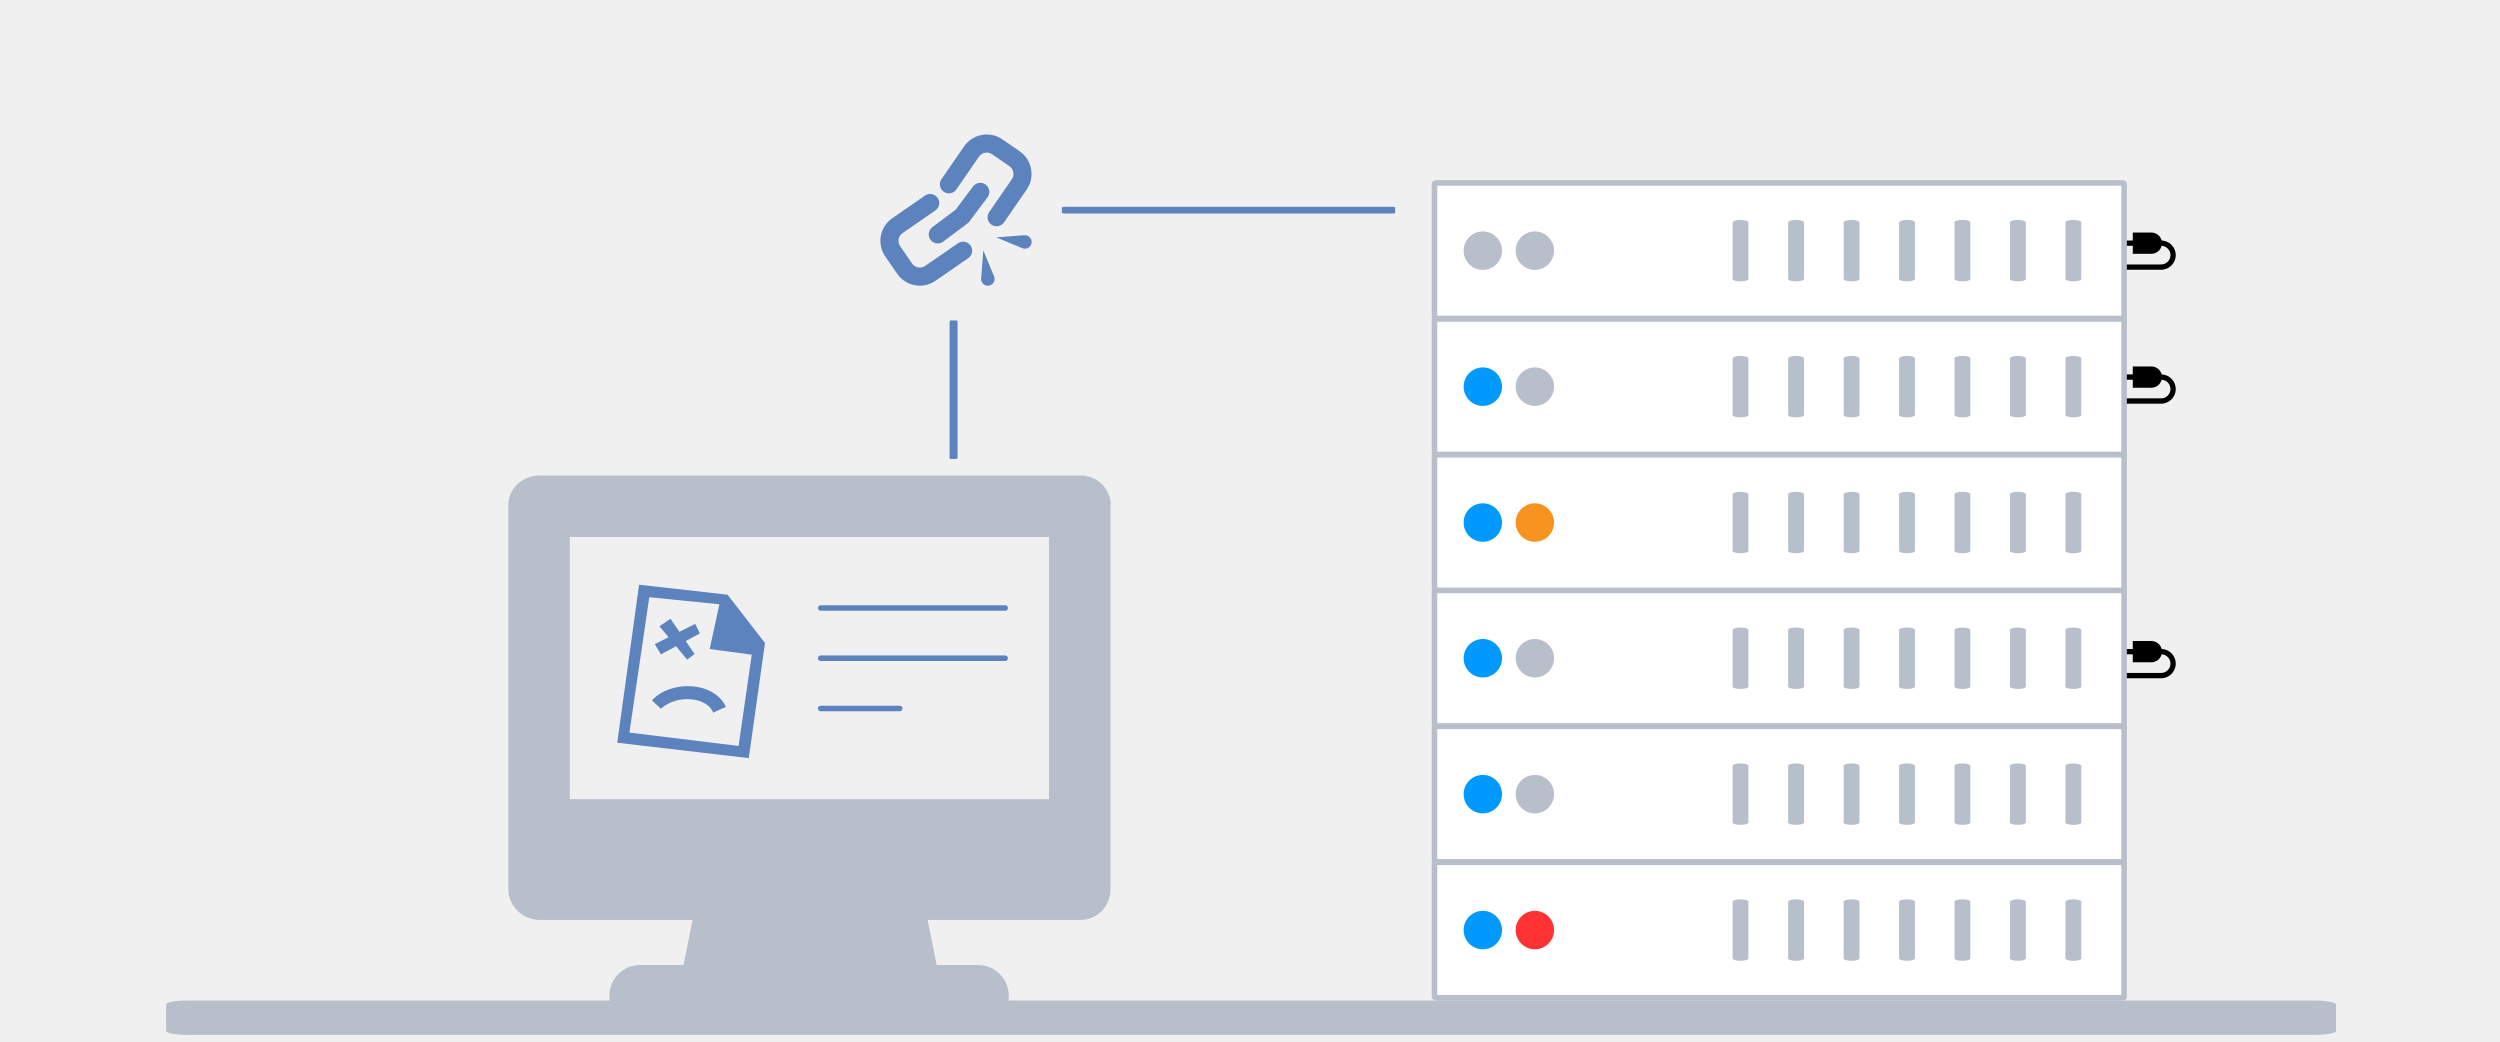
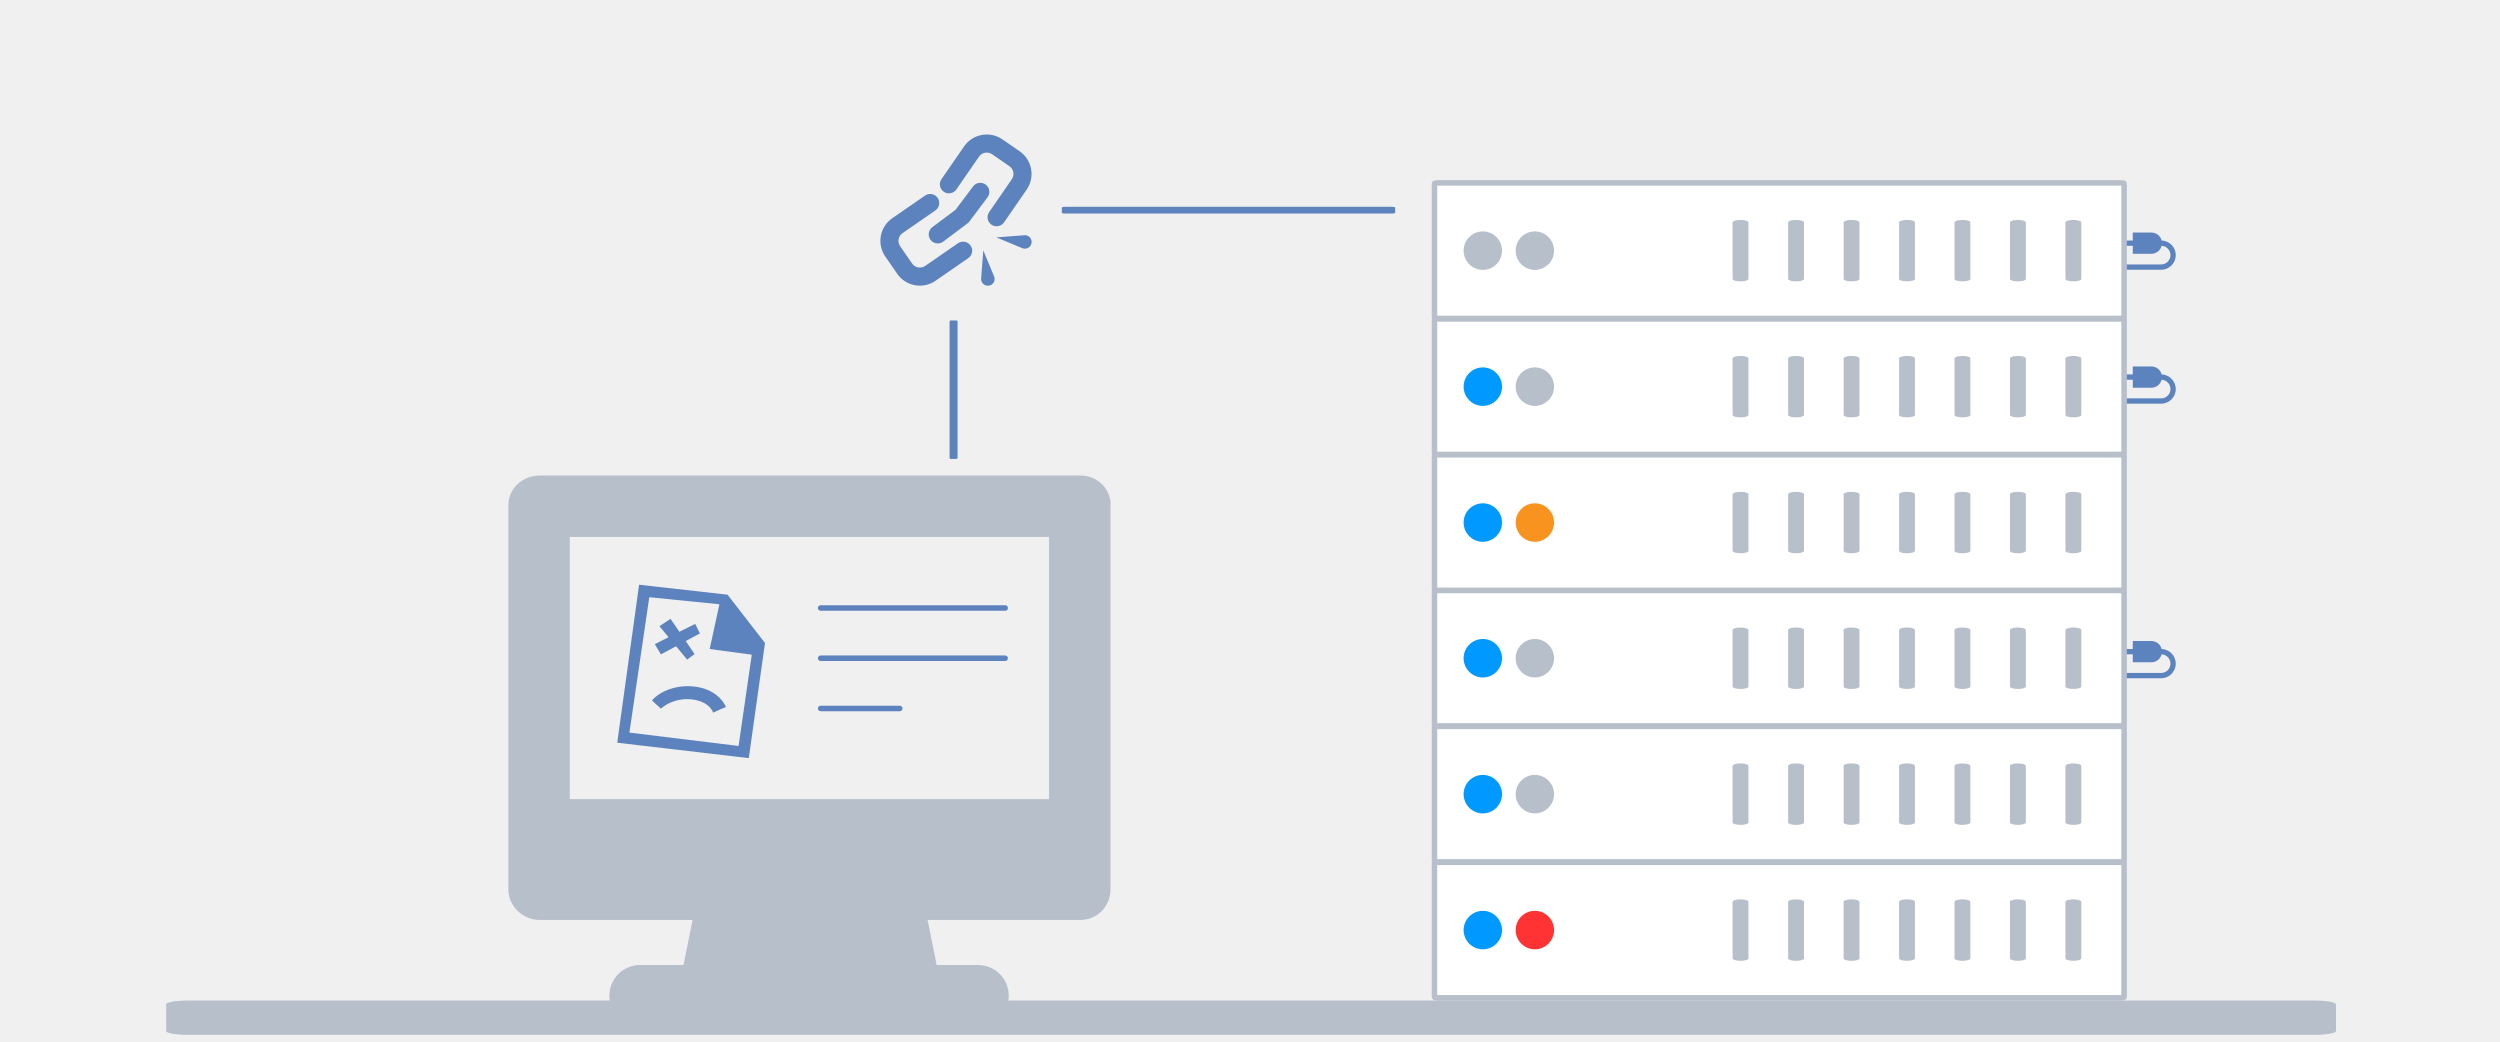
<svg xmlns="http://www.w3.org/2000/svg" width="600mm" height="250mm" version="1.1" viewBox="0 0 600 250" xml:space="preserve" id="svg342">
  <defs id="defs346" />
  <g transform="matrix(.63812 0 0 .63812 .65823 -125.01)" id="g340">
-     <g transform="translate(807.21 367.18)" id="g14">
-       <g transform="translate(0 -76.819)" id="g4">
-         <path transform="translate(-12.092 -12.002)" d="m16.86 8a4 4 0 0 0-3.86-3h-7v3h-4v2h4v3h7a4 4 0 0 0 3.85-3 3.504 3.504 0 0 1-0.35 7h-14.5v2h14.5a5.503 5.503 0 0 0 0.36-11z" stroke-linecap="round" vector-effect="non-scaling-stroke" id="path2" />
-       </g>
-       <g transform="translate(0 -26.449)" id="g8">
-         <path transform="translate(-12.092 -12.002)" d="m16.86 8a4 4 0 0 0-3.86-3h-7v3h-4v2h4v3h7a4 4 0 0 0 3.85-3 3.504 3.504 0 0 1-0.35 7h-14.5v2h14.5a5.503 5.503 0 0 0 0.36-11z" stroke-linecap="round" vector-effect="non-scaling-stroke" id="path6" />
-       </g>
-       <g transform="translate(0 76.819)" id="g12">
-         <path transform="translate(-12.092 -12.002)" d="m16.86 8a4 4 0 0 0-3.86-3h-7v3h-4v2h4v3h7a4 4 0 0 0 3.85-3 3.504 3.504 0 0 1-0.35 7h-14.5v2h14.5a5.503 5.503 0 0 0 0.36-11z" stroke-linecap="round" vector-effect="non-scaling-stroke" id="path10" />
+     <g transform="translate(807.21 367.18)" id="g14" style="fill:#5c83be;fill-opacity:1">
+       <g transform="translate(0 -76.819)" id="g4" style="fill:#5c83be;fill-opacity:1">
+         <path transform="translate(-12.092 -12.002)" d="m16.86 8a4 4 0 0 0-3.86-3h-7v3h-4v2h4v3h7a4 4 0 0 0 3.85-3 3.504 3.504 0 0 1-0.35 7h-14.5v2h14.5a5.503 5.503 0 0 0 0.36-11z" stroke-linecap="round" vector-effect="non-scaling-stroke" id="path2" style="fill:#5c83be;fill-opacity:1" />
+       </g>
+       <g transform="translate(0 -26.449)" id="g8" style="fill:#5c83be;fill-opacity:1">
+         <path transform="translate(-12.092 -12.002)" d="m16.86 8a4 4 0 0 0-3.86-3h-7v3h-4v2h4v3h7a4 4 0 0 0 3.85-3 3.504 3.504 0 0 1-0.35 7h-14.5v2h14.5a5.503 5.503 0 0 0 0.36-11z" stroke-linecap="round" vector-effect="non-scaling-stroke" id="path6" style="fill:#5c83be;fill-opacity:1" />
+       </g>
+       <g transform="translate(0 76.819)" id="g12" style="fill:#5c83be;fill-opacity:1">
+         <path transform="translate(-12.092 -12.002)" d="m16.86 8a4 4 0 0 0-3.86-3h-7v3h-4v2h4v3h7a4 4 0 0 0 3.85-3 3.504 3.504 0 0 1-0.35 7h-14.5v2h14.5a5.503 5.503 0 0 0 0.36-11z" stroke-linecap="round" vector-effect="non-scaling-stroke" id="path10" style="fill:#5c83be;fill-opacity:1" />
      </g>
    </g>
    <g transform="matrix(.7703 0 0 .7703 303.43 478.35)" id="g18">
      <path transform="translate(-147.05 -147.05)" d="m294.09 25.772c-0.766-7.566-6.988-13.222-14.756-13.222h-264c-8.284 0-15.333 6.216-15.333 14.5v158.33 6e-3 29.161c0 8.284 7.049 15 15.333 15h74.618l-4.416 22h-21.202c-8.284 0-15 6.716-15 15s6.716 15 15 15h132.5c5e-3 -1e-3 0.013-1e-3 0.02 0h32.48c8.284 0 15-6.716 15-15s-6.716-15-15-15h-20.203l-4.416-22h74.618c8.284 0 14.667-6.716 14.667-15v-187.5c1e-3 -0.518 0.141-0.777 0.09-1.278zm-30.089 16.778v128h-234v-128z" fill="#b7bfcb" stroke-linecap="round" vector-effect="non-scaling-stroke" id="path16" />
    </g>
    <g transform="matrix(1.0612 0 0 1.0612 668.18 443.47)" id="g64">
      <g transform="matrix(1.5975 0 0 .314 -1e-4 0)" id="g22">
        <path transform="translate(-79 -79)" d="m154.68 2.501h0.026l0.027-5.5e-4c0.412-0.009 0.753 0.319 0.762 0.73v2.9e-4 0.032l-1e-3 0.026v151.4c0 0.449-0.364 0.814-0.814 0.814h-151.37c-0.45 0-0.814-0.365-0.814-0.814v-151.37c0-0.45 0.365-0.814 0.814-0.814z" fill="#fff" stroke="#b7bfcb" stroke-width="5" vector-effect="non-scaling-stroke" id="path20" />
      </g>
      <g transform="translate(45.231)" id="g52">
        <g transform="matrix(0 .8377 -2.8084 0 58.988 -2e-4)" id="g26">
          <path transform="translate(-16,-9)" d="m28 10h-24a1 1 0 0 1 0-2h24a1 1 0 0 1 0 2z" fill="#b7bfcb" stroke-linecap="round" id="path24" />
        </g>
        <g transform="matrix(0 .8377 -2.8084 0 39.329 -2e-4)" id="g30">
          <path transform="translate(-16,-16)" d="m28 17h-24a1 1 0 0 1 0-2h24a1 1 0 0 1 0 2z" fill="#b7bfcb" stroke-linecap="round" id="path28" />
        </g>
        <g transform="matrix(0 .8377 -2.8084 0 19.67 -2e-4)" id="g34">
          <path transform="translate(-16,-23)" d="m28 24h-24a1 1 0 0 1 0-2h24a1 1 0 0 1 0 2z" fill="#b7bfcb" stroke-linecap="round" id="path32" />
        </g>
        <g transform="matrix(0 .8377 -2.8084 0 .0257 -2e-4)" id="g38">
          <path transform="translate(-16,-9)" d="m28 10h-24a1 1 0 0 1 0-2h24a1 1 0 0 1 0 2z" fill="#b7bfcb" stroke-linecap="round" id="path36" />
        </g>
        <g transform="matrix(0 .8377 -2.8084 0 -19.633 -2e-4)" id="g42">
          <path transform="translate(-16,-16)" d="m28 17h-24a1 1 0 0 1 0-2h24a1 1 0 0 1 0 2z" fill="#b7bfcb" stroke-linecap="round" id="path40" />
        </g>
        <g transform="matrix(0 .8377 -2.8084 0 -39.292 -2e-4)" id="g46">
          <path transform="translate(-16,-23)" d="m28 24h-24a1 1 0 0 1 0-2h24a1 1 0 0 1 0 2z" fill="#b7bfcb" stroke-linecap="round" id="path44" />
        </g>
        <g transform="matrix(0 .8377 -2.8084 0 -58.988 -2e-4)" id="g50">
          <path transform="translate(-16,-16)" d="m28 17h-24a1 1 0 0 1 0-2h24a1 1 0 0 1 0 2z" fill="#b7bfcb" stroke-linecap="round" id="path48" />
        </g>
      </g>
      <g transform="translate(-95.861 -.0021)" id="g62">
        <g transform="matrix(.1467 0 0 .0869 -9.2218 9e-4)" id="g56">
          <path transform="translate(-78.5 -78.5)" d="m78.5 0c-25.558 0-46.383 35.227-46.383 78.5 0 43.273 20.825 78.5 46.383 78.5 25.558 0 46.383-35.227 46.383-78.5 0-43.273-20.825-78.5-46.383-78.5z" fill="#09f" stroke-linecap="round" vector-effect="non-scaling-stroke" id="path54" />
        </g>
        <g transform="matrix(.1467 0 0 .0869 9.2217 -.001)" id="g60">
          <path transform="translate(-78.5 -78.5)" d="m78.5 0c-25.558 0-46.383 35.227-46.383 78.5 0 43.273 20.825 78.5 46.383 78.5 25.558 0 46.383-35.227 46.383-78.5 0-43.273-20.825-78.5-46.383-78.5z" fill="#b7bfcb" stroke-linecap="round" vector-effect="non-scaling-stroke" id="path58" />
        </g>
      </g>
    </g>
    <g transform="matrix(1.0612 0 0 1.0612 668.18 494.59)" id="g110">
      <g transform="matrix(1.5975 0 0 .314 -1e-4 0)" id="g68">
        <path transform="translate(-79 -79)" d="m154.68 2.501h0.026l0.027-5.5e-4c0.412-0.009 0.753 0.319 0.762 0.73v2.9e-4 0.032l-1e-3 0.026v151.4c0 0.449-0.364 0.814-0.814 0.814h-151.37c-0.45 0-0.814-0.365-0.814-0.814v-151.37c0-0.45 0.365-0.814 0.814-0.814z" fill="#fff" stroke="#b7bfcb" stroke-width="5" vector-effect="non-scaling-stroke" id="path66" />
      </g>
      <g transform="translate(45.231)" id="g98">
        <g transform="matrix(0 .8377 -2.8084 0 58.988 -2e-4)" id="g72">
          <path transform="translate(-16,-9)" d="m28 10h-24a1 1 0 0 1 0-2h24a1 1 0 0 1 0 2z" fill="#b7bfcb" stroke-linecap="round" id="path70" />
        </g>
        <g transform="matrix(0 .8377 -2.8084 0 39.329 -2e-4)" id="g76">
          <path transform="translate(-16,-16)" d="m28 17h-24a1 1 0 0 1 0-2h24a1 1 0 0 1 0 2z" fill="#b7bfcb" stroke-linecap="round" id="path74" />
        </g>
        <g transform="matrix(0 .8377 -2.8084 0 19.67 -2e-4)" id="g80">
          <path transform="translate(-16,-23)" d="m28 24h-24a1 1 0 0 1 0-2h24a1 1 0 0 1 0 2z" fill="#b7bfcb" stroke-linecap="round" id="path78" />
        </g>
        <g transform="matrix(0 .8377 -2.8084 0 .0257 -2e-4)" id="g84">
          <path transform="translate(-16,-9)" d="m28 10h-24a1 1 0 0 1 0-2h24a1 1 0 0 1 0 2z" fill="#b7bfcb" stroke-linecap="round" id="path82" />
        </g>
        <g transform="matrix(0 .8377 -2.8084 0 -19.633 -2e-4)" id="g88">
          <path transform="translate(-16,-16)" d="m28 17h-24a1 1 0 0 1 0-2h24a1 1 0 0 1 0 2z" fill="#b7bfcb" stroke-linecap="round" id="path86" />
        </g>
        <g transform="matrix(0 .8377 -2.8084 0 -39.292 -2e-4)" id="g92">
          <path transform="translate(-16,-23)" d="m28 24h-24a1 1 0 0 1 0-2h24a1 1 0 0 1 0 2z" fill="#b7bfcb" stroke-linecap="round" id="path90" />
        </g>
        <g transform="matrix(0 .8377 -2.8084 0 -58.988 -2e-4)" id="g96">
          <path transform="translate(-16,-16)" d="m28 17h-24a1 1 0 0 1 0-2h24a1 1 0 0 1 0 2z" fill="#b7bfcb" stroke-linecap="round" id="path94" />
        </g>
      </g>
      <g transform="translate(-95.861 -.0021)" id="g108">
        <g transform="matrix(.1467 0 0 .0869 -9.2218 9e-4)" id="g102">
          <path transform="translate(-78.5 -78.5)" d="m78.5 0c-25.558 0-46.383 35.227-46.383 78.5 0 43.273 20.825 78.5 46.383 78.5 25.558 0 46.383-35.227 46.383-78.5 0-43.273-20.825-78.5-46.383-78.5z" fill="#09f" stroke-linecap="round" vector-effect="non-scaling-stroke" id="path100" />
        </g>
        <g transform="matrix(.1467 0 0 .0869 9.2217 -.001)" id="g106">
          <path transform="translate(-78.5 -78.5)" d="m78.5 0c-25.558 0-46.383 35.227-46.383 78.5 0 43.273 20.825 78.5 46.383 78.5 25.558 0 46.383-35.227 46.383-78.5 0-43.273-20.825-78.5-46.383-78.5z" fill="#b7bfcb" stroke-linecap="round" vector-effect="non-scaling-stroke" id="path104" />
        </g>
      </g>
    </g>
    <g transform="matrix(.1567 0 0 .0353 461.01 274.95)" id="g114" style="fill:#5c83be;fill-opacity:1">
      <path transform="translate(-512,-512)" d="m904 476h-784c-4.4 0-8 3.6-8 8v56c0 4.4 3.6 8 8 8h784c4.4 0 8-3.6 8-8v-56c0-4.4-3.6-8-8-8z" stroke-linecap="round" vector-effect="non-scaling-stroke" id="path112" style="fill:#5c83be;fill-opacity:1" />
    </g>
    <g transform="matrix(4.9564 0 0 4.7241 342.32 443.47)" id="g118">
      <path transform="translate(-12,-12)" d="m5 8h14m-14 4h14m-14 4h6" fill="none" stroke="#5c83be" stroke-linecap="round" stroke-linejoin="round" stroke-width="5" vector-effect="non-scaling-stroke" id="path116" />
    </g>
    <g transform="matrix(0 .0651 -.0417 0 357.61 342.46)" id="g122" style="fill:#5c83be;fill-opacity:1">
      <path transform="translate(-512,-512)" d="m904 476h-784c-4.4 0-8 3.6-8 8v56c0 4.4 3.6 8 8 8h784c4.4 0 8-3.6 8-8v-56c0-4.4-3.6-8-8-8z" stroke-linecap="round" vector-effect="non-scaling-stroke" id="path120" style="fill:#5c83be;fill-opacity:1" />
    </g>
    <g transform="matrix(1.0201 0 0 .1794 469.51 578.67)" id="g126">
      <path transform="translate(-512,-512)" d="m904 476h-784c-4.4 0-8 3.6-8 8v56c0 4.4 3.6 8 8 8h784c4.4 0 8-3.6 8-8v-56c0-4.4-3.6-8-8-8z" fill="#b7bfcb" stroke-linecap="round" vector-effect="non-scaling-stroke" id="path124" />
    </g>
    <g transform="matrix(1.0612 0 0 1.0612 668.18 341.33)" id="g172">
      <g transform="matrix(1.5975 0 0 .314 -1e-4 0)" id="g130">
        <path transform="translate(-79 -79)" d="m154.68 2.501h0.026l0.027-5.5e-4c0.412-0.009 0.753 0.319 0.762 0.73v2.9e-4 0.032l-1e-3 0.026v151.4c0 0.449-0.364 0.814-0.814 0.814h-151.37c-0.45 0-0.814-0.365-0.814-0.814v-151.37c0-0.45 0.365-0.814 0.814-0.814z" fill="#fff" stroke="#b7bfcb" stroke-width="5" vector-effect="non-scaling-stroke" id="path128" />
      </g>
      <g transform="translate(45.231)" id="g160">
        <g transform="matrix(0 .8377 -2.8084 0 58.988 -2e-4)" id="g134">
          <path transform="translate(-16,-9)" d="m28 10h-24a1 1 0 0 1 0-2h24a1 1 0 0 1 0 2z" fill="#b7bfcb" stroke-linecap="round" id="path132" />
        </g>
        <g transform="matrix(0 .8377 -2.8084 0 39.329 -2e-4)" id="g138">
          <path transform="translate(-16,-16)" d="m28 17h-24a1 1 0 0 1 0-2h24a1 1 0 0 1 0 2z" fill="#b7bfcb" stroke-linecap="round" id="path136" />
        </g>
        <g transform="matrix(0 .8377 -2.8084 0 19.67 -2e-4)" id="g142">
          <path transform="translate(-16,-23)" d="m28 24h-24a1 1 0 0 1 0-2h24a1 1 0 0 1 0 2z" fill="#b7bfcb" stroke-linecap="round" id="path140" />
        </g>
        <g transform="matrix(0 .8377 -2.8084 0 .0257 -2e-4)" id="g146">
          <path transform="translate(-16,-9)" d="m28 10h-24a1 1 0 0 1 0-2h24a1 1 0 0 1 0 2z" fill="#b7bfcb" stroke-linecap="round" id="path144" />
        </g>
        <g transform="matrix(0 .8377 -2.8084 0 -19.633 -2e-4)" id="g150">
          <path transform="translate(-16,-16)" d="m28 17h-24a1 1 0 0 1 0-2h24a1 1 0 0 1 0 2z" fill="#b7bfcb" stroke-linecap="round" id="path148" />
        </g>
        <g transform="matrix(0 .8377 -2.8084 0 -39.292 -2e-4)" id="g154">
          <path transform="translate(-16,-23)" d="m28 24h-24a1 1 0 0 1 0-2h24a1 1 0 0 1 0 2z" fill="#b7bfcb" stroke-linecap="round" id="path152" />
        </g>
        <g transform="matrix(0 .8377 -2.8084 0 -58.988 -2e-4)" id="g158">
          <path transform="translate(-16,-16)" d="m28 17h-24a1 1 0 0 1 0-2h24a1 1 0 0 1 0 2z" fill="#b7bfcb" stroke-linecap="round" id="path156" />
        </g>
      </g>
      <g transform="translate(-95.861 -.0021)" id="g170">
        <g transform="matrix(.1467 0 0 .0869 -9.2218 9e-4)" id="g164">
          <path transform="translate(-78.5 -78.5)" d="m78.5 0c-25.558 0-46.383 35.227-46.383 78.5 0 43.273 20.825 78.5 46.383 78.5 25.558 0 46.383-35.227 46.383-78.5 0-43.273-20.825-78.5-46.383-78.5z" fill="#09f" stroke-linecap="round" vector-effect="non-scaling-stroke" id="path162" />
        </g>
        <g transform="matrix(.1467 0 0 .0869 9.2217 -.001)" id="g168">
          <path transform="translate(-78.5 -78.5)" d="m78.5 0c-25.558 0-46.383 35.227-46.383 78.5 0 43.273 20.825 78.5 46.383 78.5 25.558 0 46.383-35.227 46.383-78.5 0-43.273-20.825-78.5-46.383-78.5z" fill="#b7bfcb" stroke-linecap="round" vector-effect="non-scaling-stroke" id="path166" />
        </g>
      </g>
    </g>
    <g transform="translate(668.18 392.44)" id="g218">
      <g transform="matrix(1.6953 0 0 .3332 .0025 -.0013)" id="g176">
        <path transform="translate(-79 -79)" d="m154.68 2.501h0.026l0.027-5.5e-4c0.412-0.009 0.753 0.319 0.762 0.73v2.9e-4 0.032l-1e-3 0.026v151.4c0 0.449-0.364 0.814-0.814 0.814h-151.37c-0.45 0-0.814-0.365-0.814-0.814v-151.37c0-0.45 0.365-0.814 0.814-0.814z" fill="#fff" stroke="#b7bfcb" stroke-width="5" vector-effect="non-scaling-stroke" id="path174" />
      </g>
      <g transform="matrix(1.0612 0 0 1.0612 47.999 0)" id="g206">
        <g transform="matrix(0 .8377 -2.8084 0 58.988 -2e-4)" id="g180">
          <path transform="translate(-16,-9)" d="m28 10h-24a1 1 0 0 1 0-2h24a1 1 0 0 1 0 2z" fill="#b7bfcb" stroke-linecap="round" id="path178" />
        </g>
        <g transform="matrix(0 .8377 -2.8084 0 39.329 -2e-4)" id="g184">
          <path transform="translate(-16,-16)" d="m28 17h-24a1 1 0 0 1 0-2h24a1 1 0 0 1 0 2z" fill="#b7bfcb" stroke-linecap="round" id="path182" />
        </g>
        <g transform="matrix(0 .8377 -2.8084 0 19.67 -2e-4)" id="g188">
          <path transform="translate(-16,-23)" d="m28 24h-24a1 1 0 0 1 0-2h24a1 1 0 0 1 0 2z" fill="#b7bfcb" stroke-linecap="round" id="path186" />
        </g>
        <g transform="matrix(0 .8377 -2.8084 0 .0257 -2e-4)" id="g192">
          <path transform="translate(-16,-9)" d="m28 10h-24a1 1 0 0 1 0-2h24a1 1 0 0 1 0 2z" fill="#b7bfcb" stroke-linecap="round" id="path190" />
        </g>
        <g transform="matrix(0 .8377 -2.8084 0 -19.633 -2e-4)" id="g196">
          <path transform="translate(-16,-16)" d="m28 17h-24a1 1 0 0 1 0-2h24a1 1 0 0 1 0 2z" fill="#b7bfcb" stroke-linecap="round" id="path194" />
        </g>
        <g transform="matrix(0 .8377 -2.8084 0 -39.292 -2e-4)" id="g200">
          <path transform="translate(-16,-23)" d="m28 24h-24a1 1 0 0 1 0-2h24a1 1 0 0 1 0 2z" fill="#b7bfcb" stroke-linecap="round" id="path198" />
        </g>
        <g transform="matrix(0 .8377 -2.8084 0 -58.988 -2e-4)" id="g204">
          <path transform="translate(-16,-16)" d="m28 17h-24a1 1 0 0 1 0-2h24a1 1 0 0 1 0 2z" fill="#b7bfcb" stroke-linecap="round" id="path202" />
        </g>
      </g>
      <g transform="translate(-101.73 -.0023)" id="g216">
        <g transform="matrix(.1557 0 0 .0922 -9.7851 -4e-4)" id="g210">
          <path transform="translate(-78.5 -78.5)" d="m78.5 0c-25.558 0-46.383 35.227-46.383 78.5 0 43.273 20.825 78.5 46.383 78.5 25.558 0 46.383-35.227 46.383-78.5 0-43.273-20.825-78.5-46.383-78.5z" fill="#09f" stroke-linecap="round" vector-effect="non-scaling-stroke" id="path208" />
        </g>
        <g transform="matrix(.1557 0 0 .0922 9.7872 -.0024)" id="g214">
          <path transform="translate(-78.5 -78.5)" d="m78.5 0c-25.558 0-46.383 35.227-46.383 78.5 0 43.273 20.825 78.5 46.383 78.5 25.558 0 46.383-35.227 46.383-78.5 0-43.273-20.825-78.5-46.383-78.5z" fill="#f7931e" stroke-linecap="round" vector-effect="non-scaling-stroke" id="path212" />
        </g>
      </g>
    </g>
    <g transform="translate(668.18 545.71)" id="g264">
      <g transform="scale(1.6953 .3332)" id="g222">
        <path transform="translate(-79 -79)" d="m154.68 2.501h0.026l0.027-5.5e-4c0.412-0.009 0.753 0.319 0.762 0.73v2.9e-4 0.032l-1e-3 0.026v151.4c0 0.449-0.364 0.814-0.814 0.814h-151.37c-0.45 0-0.814-0.365-0.814-0.814v-151.37c0-0.45 0.365-0.814 0.814-0.814z" fill="#fff" stroke="#b7bfcb" stroke-width="5" vector-effect="non-scaling-stroke" id="path220" />
      </g>
      <g transform="translate(-101.73 -.001)" id="g232">
        <g transform="matrix(.1557 0 0 .0922 -9.7851 -4e-4)" id="g226">
          <path transform="translate(-78.5 -78.5)" d="m78.5 0c-25.558 0-46.383 35.227-46.383 78.5 0 43.273 20.825 78.5 46.383 78.5 25.558 0 46.383-35.227 46.383-78.5 0-43.273-20.825-78.5-46.383-78.5z" fill="#09f" stroke-linecap="round" vector-effect="non-scaling-stroke" id="path224" />
        </g>
        <g transform="matrix(.1557 0 0 .0922 9.7872 -.0024)" id="g230">
          <path transform="translate(-78.5 -78.5)" d="m78.5 0c-25.558 0-46.383 35.227-46.383 78.5 0 43.273 20.825 78.5 46.383 78.5 25.558 0 46.383-35.227 46.383-78.5 0-43.273-20.825-78.5-46.383-78.5z" fill="#f33" stroke-linecap="round" vector-effect="non-scaling-stroke" id="path228" />
        </g>
      </g>
      <g transform="matrix(1.0612 0 0 1.0612 47.996 .0013)" id="g262">
        <g transform="matrix(0 .8377 -2.8084 0 58.988 -2e-4)" id="g236">
          <path transform="translate(-16,-9)" d="m28 10h-24a1 1 0 0 1 0-2h24a1 1 0 0 1 0 2z" fill="#b7bfcb" stroke-linecap="round" id="path234" />
        </g>
        <g transform="matrix(0 .8377 -2.8084 0 39.329 -2e-4)" id="g240">
          <path transform="translate(-16,-16)" d="m28 17h-24a1 1 0 0 1 0-2h24a1 1 0 0 1 0 2z" fill="#b7bfcb" stroke-linecap="round" id="path238" />
        </g>
        <g transform="matrix(0 .8377 -2.8084 0 19.67 -2e-4)" id="g244">
          <path transform="translate(-16,-23)" d="m28 24h-24a1 1 0 0 1 0-2h24a1 1 0 0 1 0 2z" fill="#b7bfcb" stroke-linecap="round" id="path242" />
        </g>
        <g transform="matrix(0 .8377 -2.8084 0 .0257 -2e-4)" id="g248">
          <path transform="translate(-16,-9)" d="m28 10h-24a1 1 0 0 1 0-2h24a1 1 0 0 1 0 2z" fill="#b7bfcb" stroke-linecap="round" id="path246" />
        </g>
        <g transform="matrix(0 .8377 -2.8084 0 -19.633 -2e-4)" id="g252">
          <path transform="translate(-16,-16)" d="m28 17h-24a1 1 0 0 1 0-2h24a1 1 0 0 1 0 2z" fill="#b7bfcb" stroke-linecap="round" id="path250" />
        </g>
        <g transform="matrix(0 .8377 -2.8084 0 -39.292 -2e-4)" id="g256">
          <path transform="translate(-16,-23)" d="m28 24h-24a1 1 0 0 1 0-2h24a1 1 0 0 1 0 2z" fill="#b7bfcb" stroke-linecap="round" id="path254" />
        </g>
        <g transform="matrix(0 .8377 -2.8084 0 -58.988 -2e-4)" id="g260">
          <path transform="translate(-16,-16)" d="m28 17h-24a1 1 0 0 1 0-2h24a1 1 0 0 1 0 2z" fill="#b7bfcb" stroke-linecap="round" id="path258" />
        </g>
      </g>
    </g>
    <g transform="translate(668.18 290.18)" id="g310">
      <g transform="matrix(1.6953 0 0 .3332 .0025 -.0013)" id="g268">
        <path transform="translate(-79 -79)" d="m154.68 2.501h0.026l0.027-5.5e-4c0.412-0.009 0.753 0.319 0.762 0.73v2.9e-4 0.032l-1e-3 0.026v151.4c0 0.449-0.364 0.814-0.814 0.814h-151.37c-0.45 0-0.814-0.365-0.814-0.814v-151.37c0-0.45 0.365-0.814 0.814-0.814z" fill="#fff" stroke="#b7bfcb" stroke-width="5" vector-effect="non-scaling-stroke" id="path266" />
      </g>
      <g transform="translate(-101.73 -.0023)" id="g278">
        <g transform="matrix(.1557 0 0 .0922 -9.7851 -4e-4)" id="g272">
          <path transform="translate(-78.5 -78.5)" d="m78.5 0c-25.558 0-46.383 35.227-46.383 78.5 0 43.273 20.825 78.5 46.383 78.5 25.558 0 46.383-35.227 46.383-78.5 0-43.273-20.825-78.5-46.383-78.5z" fill="#b7bfcb" stroke-linecap="round" vector-effect="non-scaling-stroke" id="path270" />
        </g>
        <g transform="matrix(.1557 0 0 .0922 9.7872 -.0024)" id="g276">
          <path transform="translate(-78.5 -78.5)" d="m78.5 0c-25.558 0-46.383 35.227-46.383 78.5 0 43.273 20.825 78.5 46.383 78.5 25.558 0 46.383-35.227 46.383-78.5 0-43.273-20.825-78.5-46.383-78.5z" fill="#b7bfcb" stroke-linecap="round" vector-effect="non-scaling-stroke" id="path274" />
        </g>
      </g>
      <g transform="matrix(1.0612 0 0 1.0612 47.999 0)" id="g308">
        <g transform="matrix(0 .8377 -2.8084 0 58.988 -2e-4)" id="g282">
          <path transform="translate(-16,-9)" d="m28 10h-24a1 1 0 0 1 0-2h24a1 1 0 0 1 0 2z" fill="#b7bfcb" stroke-linecap="round" id="path280" />
        </g>
        <g transform="matrix(0 .8377 -2.8084 0 39.329 -2e-4)" id="g286">
          <path transform="translate(-16,-16)" d="m28 17h-24a1 1 0 0 1 0-2h24a1 1 0 0 1 0 2z" fill="#b7bfcb" stroke-linecap="round" id="path284" />
        </g>
        <g transform="matrix(0 .8377 -2.8084 0 19.67 -2e-4)" id="g290">
          <path transform="translate(-16,-23)" d="m28 24h-24a1 1 0 0 1 0-2h24a1 1 0 0 1 0 2z" fill="#b7bfcb" stroke-linecap="round" id="path288" />
        </g>
        <g transform="matrix(0 .8377 -2.8084 0 .0257 -2e-4)" id="g294">
          <path transform="translate(-16,-9)" d="m28 10h-24a1 1 0 0 1 0-2h24a1 1 0 0 1 0 2z" fill="#b7bfcb" stroke-linecap="round" id="path292" />
        </g>
        <g transform="matrix(0 .8377 -2.8084 0 -19.633 -2e-4)" id="g298">
          <path transform="translate(-16,-16)" d="m28 17h-24a1 1 0 0 1 0-2h24a1 1 0 0 1 0 2z" fill="#b7bfcb" stroke-linecap="round" id="path296" />
        </g>
        <g transform="matrix(0 .8377 -2.8084 0 -39.292 -2e-4)" id="g302">
          <path transform="translate(-16,-23)" d="m28 24h-24a1 1 0 0 1 0-2h24a1 1 0 0 1 0 2z" fill="#b7bfcb" stroke-linecap="round" id="path300" />
        </g>
        <g transform="matrix(0 .8377 -2.8084 0 -58.988 -2e-4)" id="g306">
          <path transform="translate(-16,-16)" d="m28 17h-24a1 1 0 0 1 0-2h24a1 1 0 0 1 0 2z" fill="#b7bfcb" stroke-linecap="round" id="path304" />
        </g>
      </g>
    </g>
    <g transform="matrix(.0711 0 0 .0711 358.53 274.93)" id="g334">
      <g vector-effect="non-scaling-stroke" id="g332">
        <g transform="matrix(1.3072 0 0 1.3072 157.07 -157.27)" id="g314">
          <path transform="translate(-426.16 -185.69)" d="m256.45 231.68c16.64 11.489 39.439 7.309 50.922-9.33l91.591-132.68c11.966-17.335 35.806-21.702 53.139-9.731l69.837 48.21c8.401 5.798 14.038 14.519 15.878 24.555 1.838 10.036-0.341 20.188-6.142 28.586l-91.589 132.68c-11.485 16.639-7.309 39.437 9.33 50.922 6.35 4.383 13.593 6.485 20.763 6.485 11.624 0 23.056-5.524 30.159-15.815l91.587-132.67c16.91-24.493 23.268-54.104 17.905-83.377-5.364-29.271-21.805-54.705-46.299-71.612l-69.835-48.21c-50.56-34.904-120.09-22.166-154.99 28.393l-91.591 132.68c-11.486 16.64-7.31 39.436 9.331 50.922z" fill="#5c83be" stroke-linecap="round" id="path312" />
        </g>
        <g transform="matrix(1.3072 0 0 1.3072 -157.26 157.07)" id="g318">
          <path transform="translate(-185.7 -426.16)" d="m313.98 440.08-132.68 91.593c-8.399 5.8-18.55 7.984-28.584 6.14-10.036-1.838-18.757-7.478-24.555-15.876l-48.213-69.838c-11.968-17.335-7.599-41.175 9.737-53.141l132.68-91.591c16.639-11.485 20.815-34.283 9.33-50.922-11.485-16.64-34.285-20.821-50.922-9.33l-132.68 91.592c-50.559 34.902-63.297 104.43-28.394 154.99l48.214 69.839c16.91 24.491 42.343 40.933 71.612 46.297 6.777 1.241 13.568 1.856 20.313 1.856 22.393-2e-3 44.242-6.765 63.064-19.759l132.68-91.593c16.639-11.485 20.815-34.283 9.33-50.922-11.489-16.643-34.289-20.823-50.926-9.334z" fill="#5c83be" stroke-linecap="round" id="path316" />
        </g>
        <g transform="matrix(1.3072 0 0 1.3072 15.958 15.956)" id="g322">
          <path transform="translate(-318.21 -318.21)" d="m426.24 202.85c-16.174-12.129-39.119-8.851-51.251 7.321l-70.637 94.18-94.184 70.643c-16.174 12.13-19.451 35.077-7.321 51.249 7.192 9.59 18.183 14.644 29.313 14.644 7.642 0 15.352-2.382 21.937-7.323l98.368-73.78c2.775-2.08 5.238-4.546 7.321-7.321l73.778-98.364c12.128-16.173 8.85-39.118-7.324-51.249z" fill="#5c83be" stroke-linecap="round" id="path320" />
        </g>
        <g transform="matrix(1.3072 0 0 1.3072 168.41 306.57)" id="g326">
          <path transform="translate(-434.83 -540.53)" d="m416.35 469.05-8.736 113.56c-0.3 4.115 0.316 8.488 2.007 12.559 5.78 13.921 21.752 20.519 35.671 14.739 13.921-5.78 20.519-21.752 14.739-35.673z" fill="#5c83be" stroke-linecap="round" id="path324" />
        </g>
        <g transform="matrix(1.3072 0 0 1.3072 306.57 168.39)" id="g330">
          <path transform="translate(-540.53 -434.82)" d="m611.91 432.72c-1.155-15.027-14.276-26.272-29.305-25.115l-113.55 8.734 105.18 43.679c3.817 1.57 8.166 2.346 12.561 2.009 15.029-1.155 26.274-14.276 25.119-29.307z" fill="#5c83be" stroke-linecap="round" id="path328" />
        </g>
      </g>
    </g>
    <g transform="matrix(.7583 0 0 .7583 258.9 448.43)" id="g338">
      <path transform="translate(-74.796 -105.12)" d="m38.155 140.48 10.833-78.364 43.881 4.946 18.568 23.955-8.041 57.109zm45.858-46.473 4.814-22.195-34.781-3.5-9.854 67.15 54.143 6.627 6.542-45.275zm-24.242 29.593c-0.377-0.496-3.721-3.296-4.35-4.162 8.899-9.911 30.629-9.788 36.664 3.324-1.005 0.371-5.495 2.315-6.375 2.81-2.518-7.317-17.265-9.625-25.939-1.972zm16.732-27.096-3.666 2.76-5.515-6.642-7.507 4.03-3.029-5.069 6.829-3.427-4.526-5.452 5.5-3.68 4.39 6.439 7.819-3.925 2.356 4.731-7.047 3.783z" fill="#5c83be" fill-rule="evenodd" stroke-linecap="round" vector-effect="non-scaling-stroke" id="path336" />
    </g>
  </g>
</svg>
